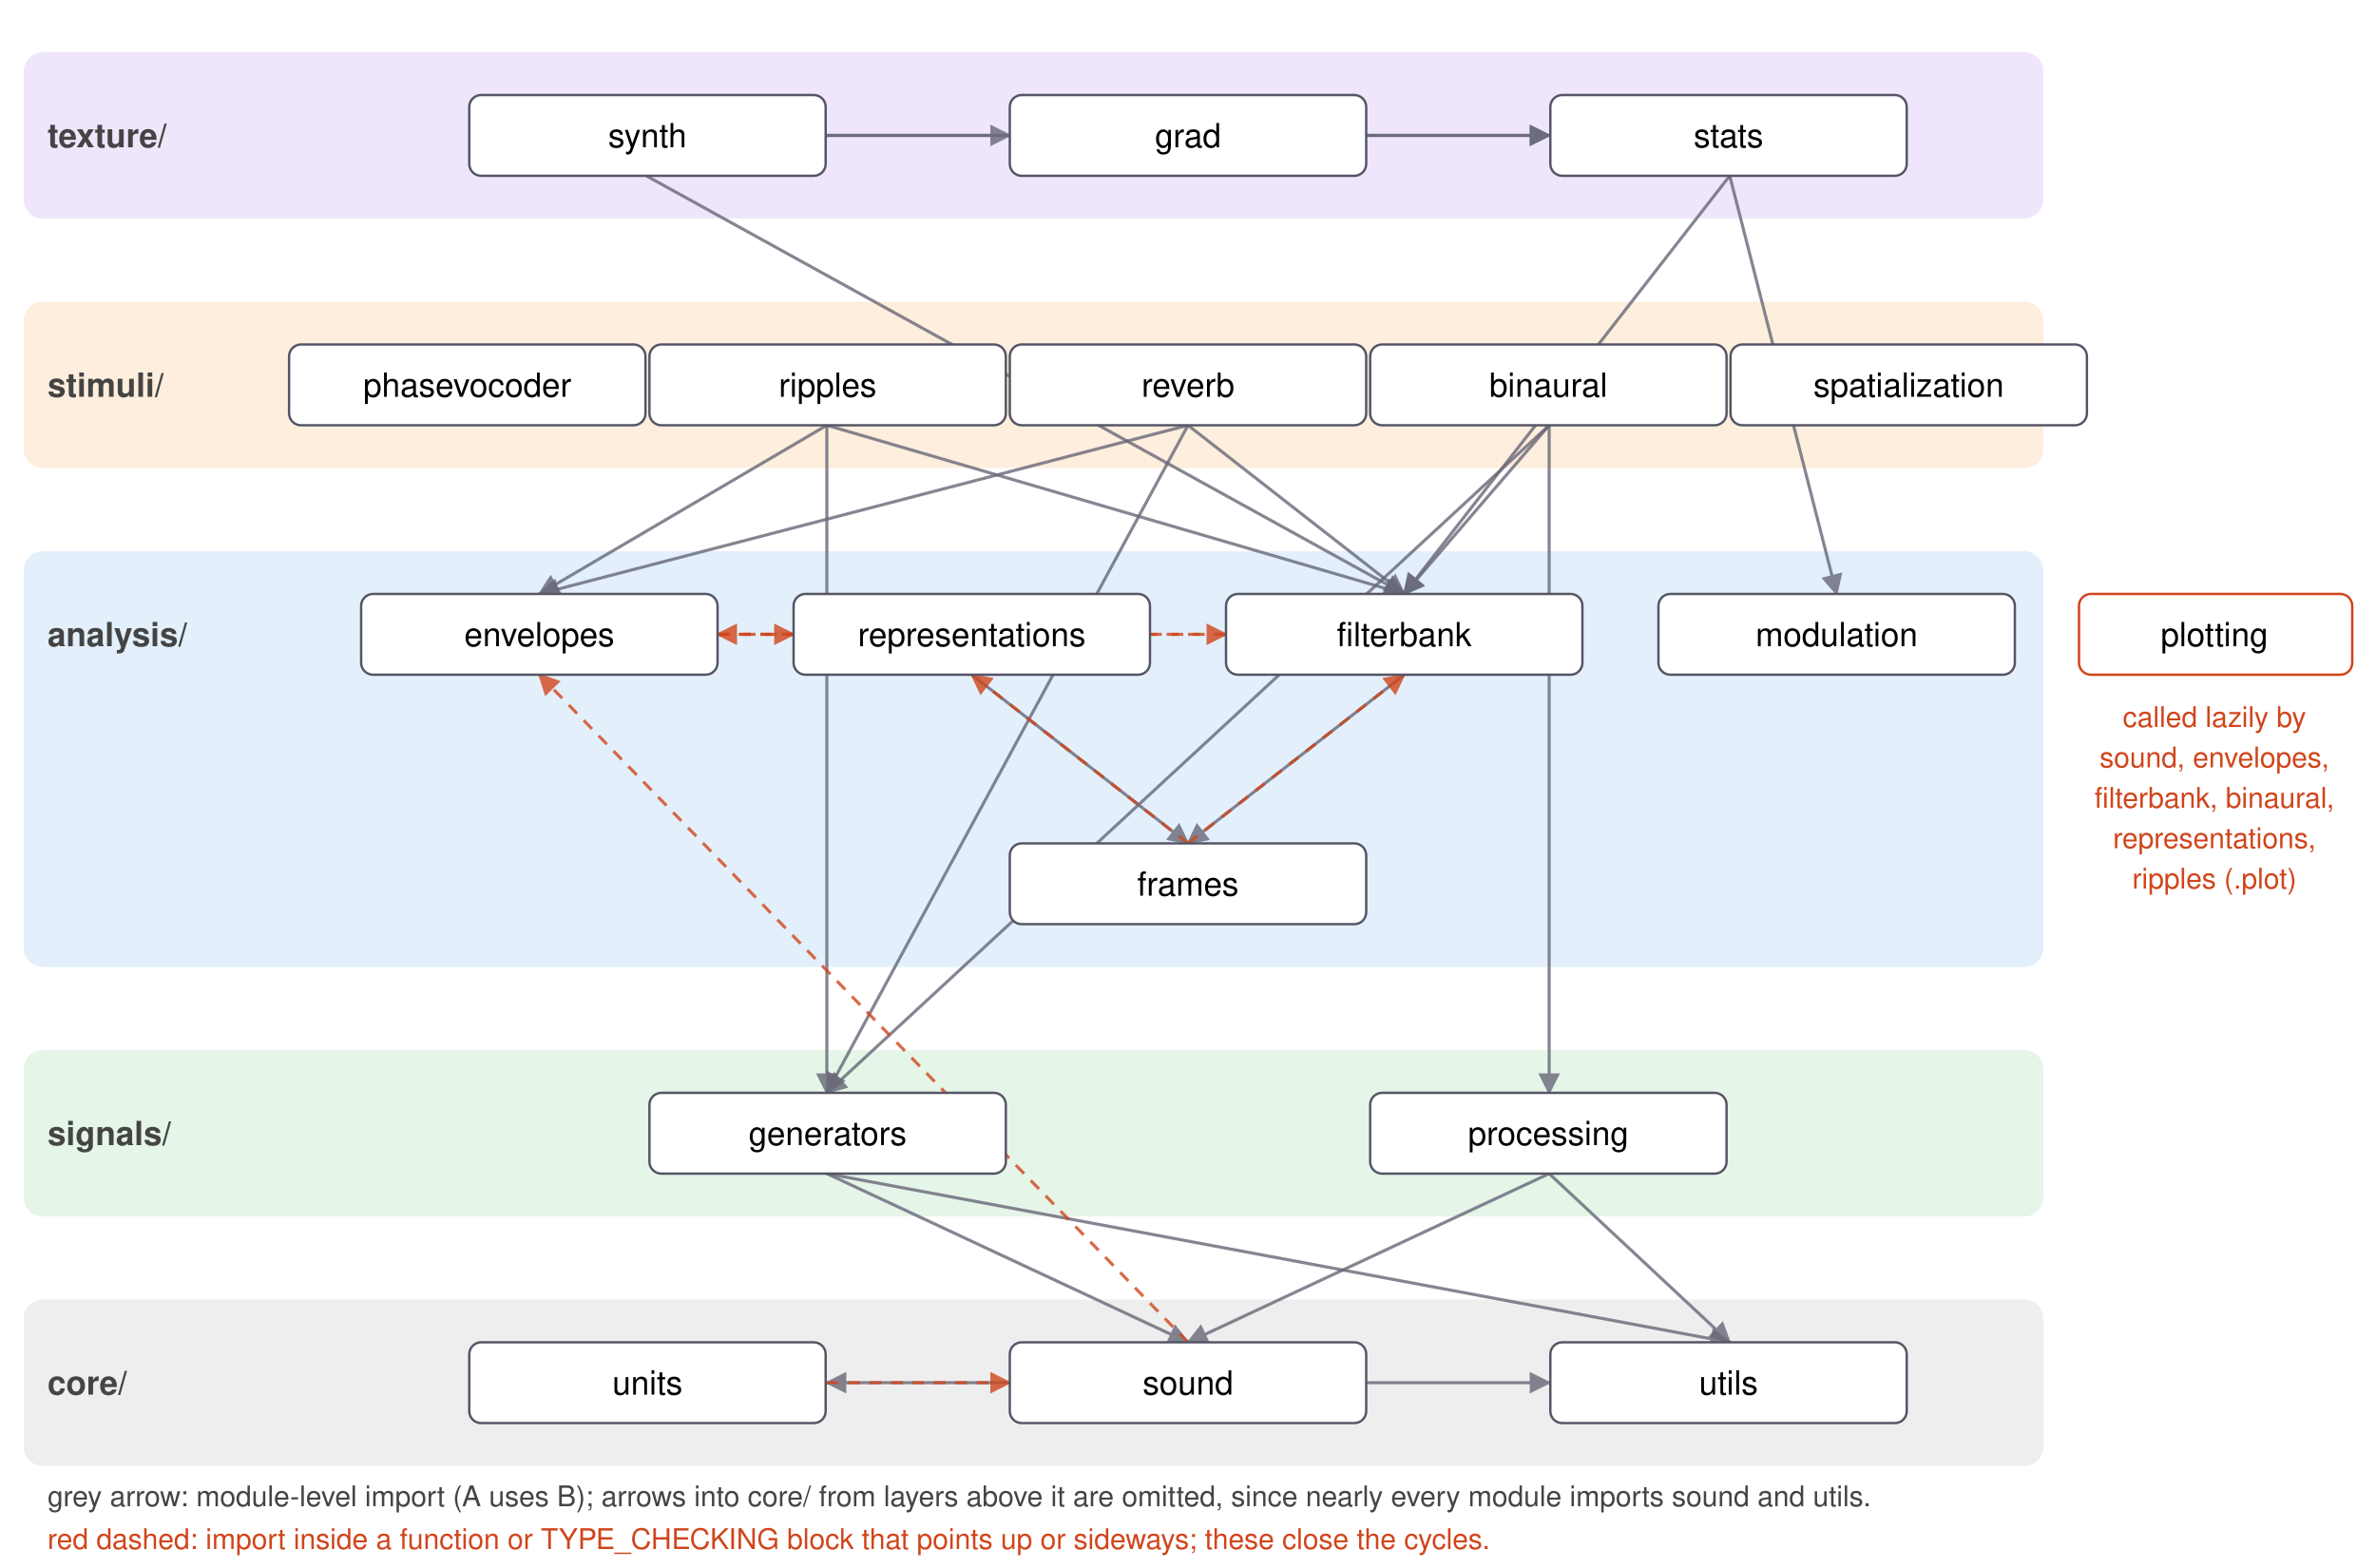
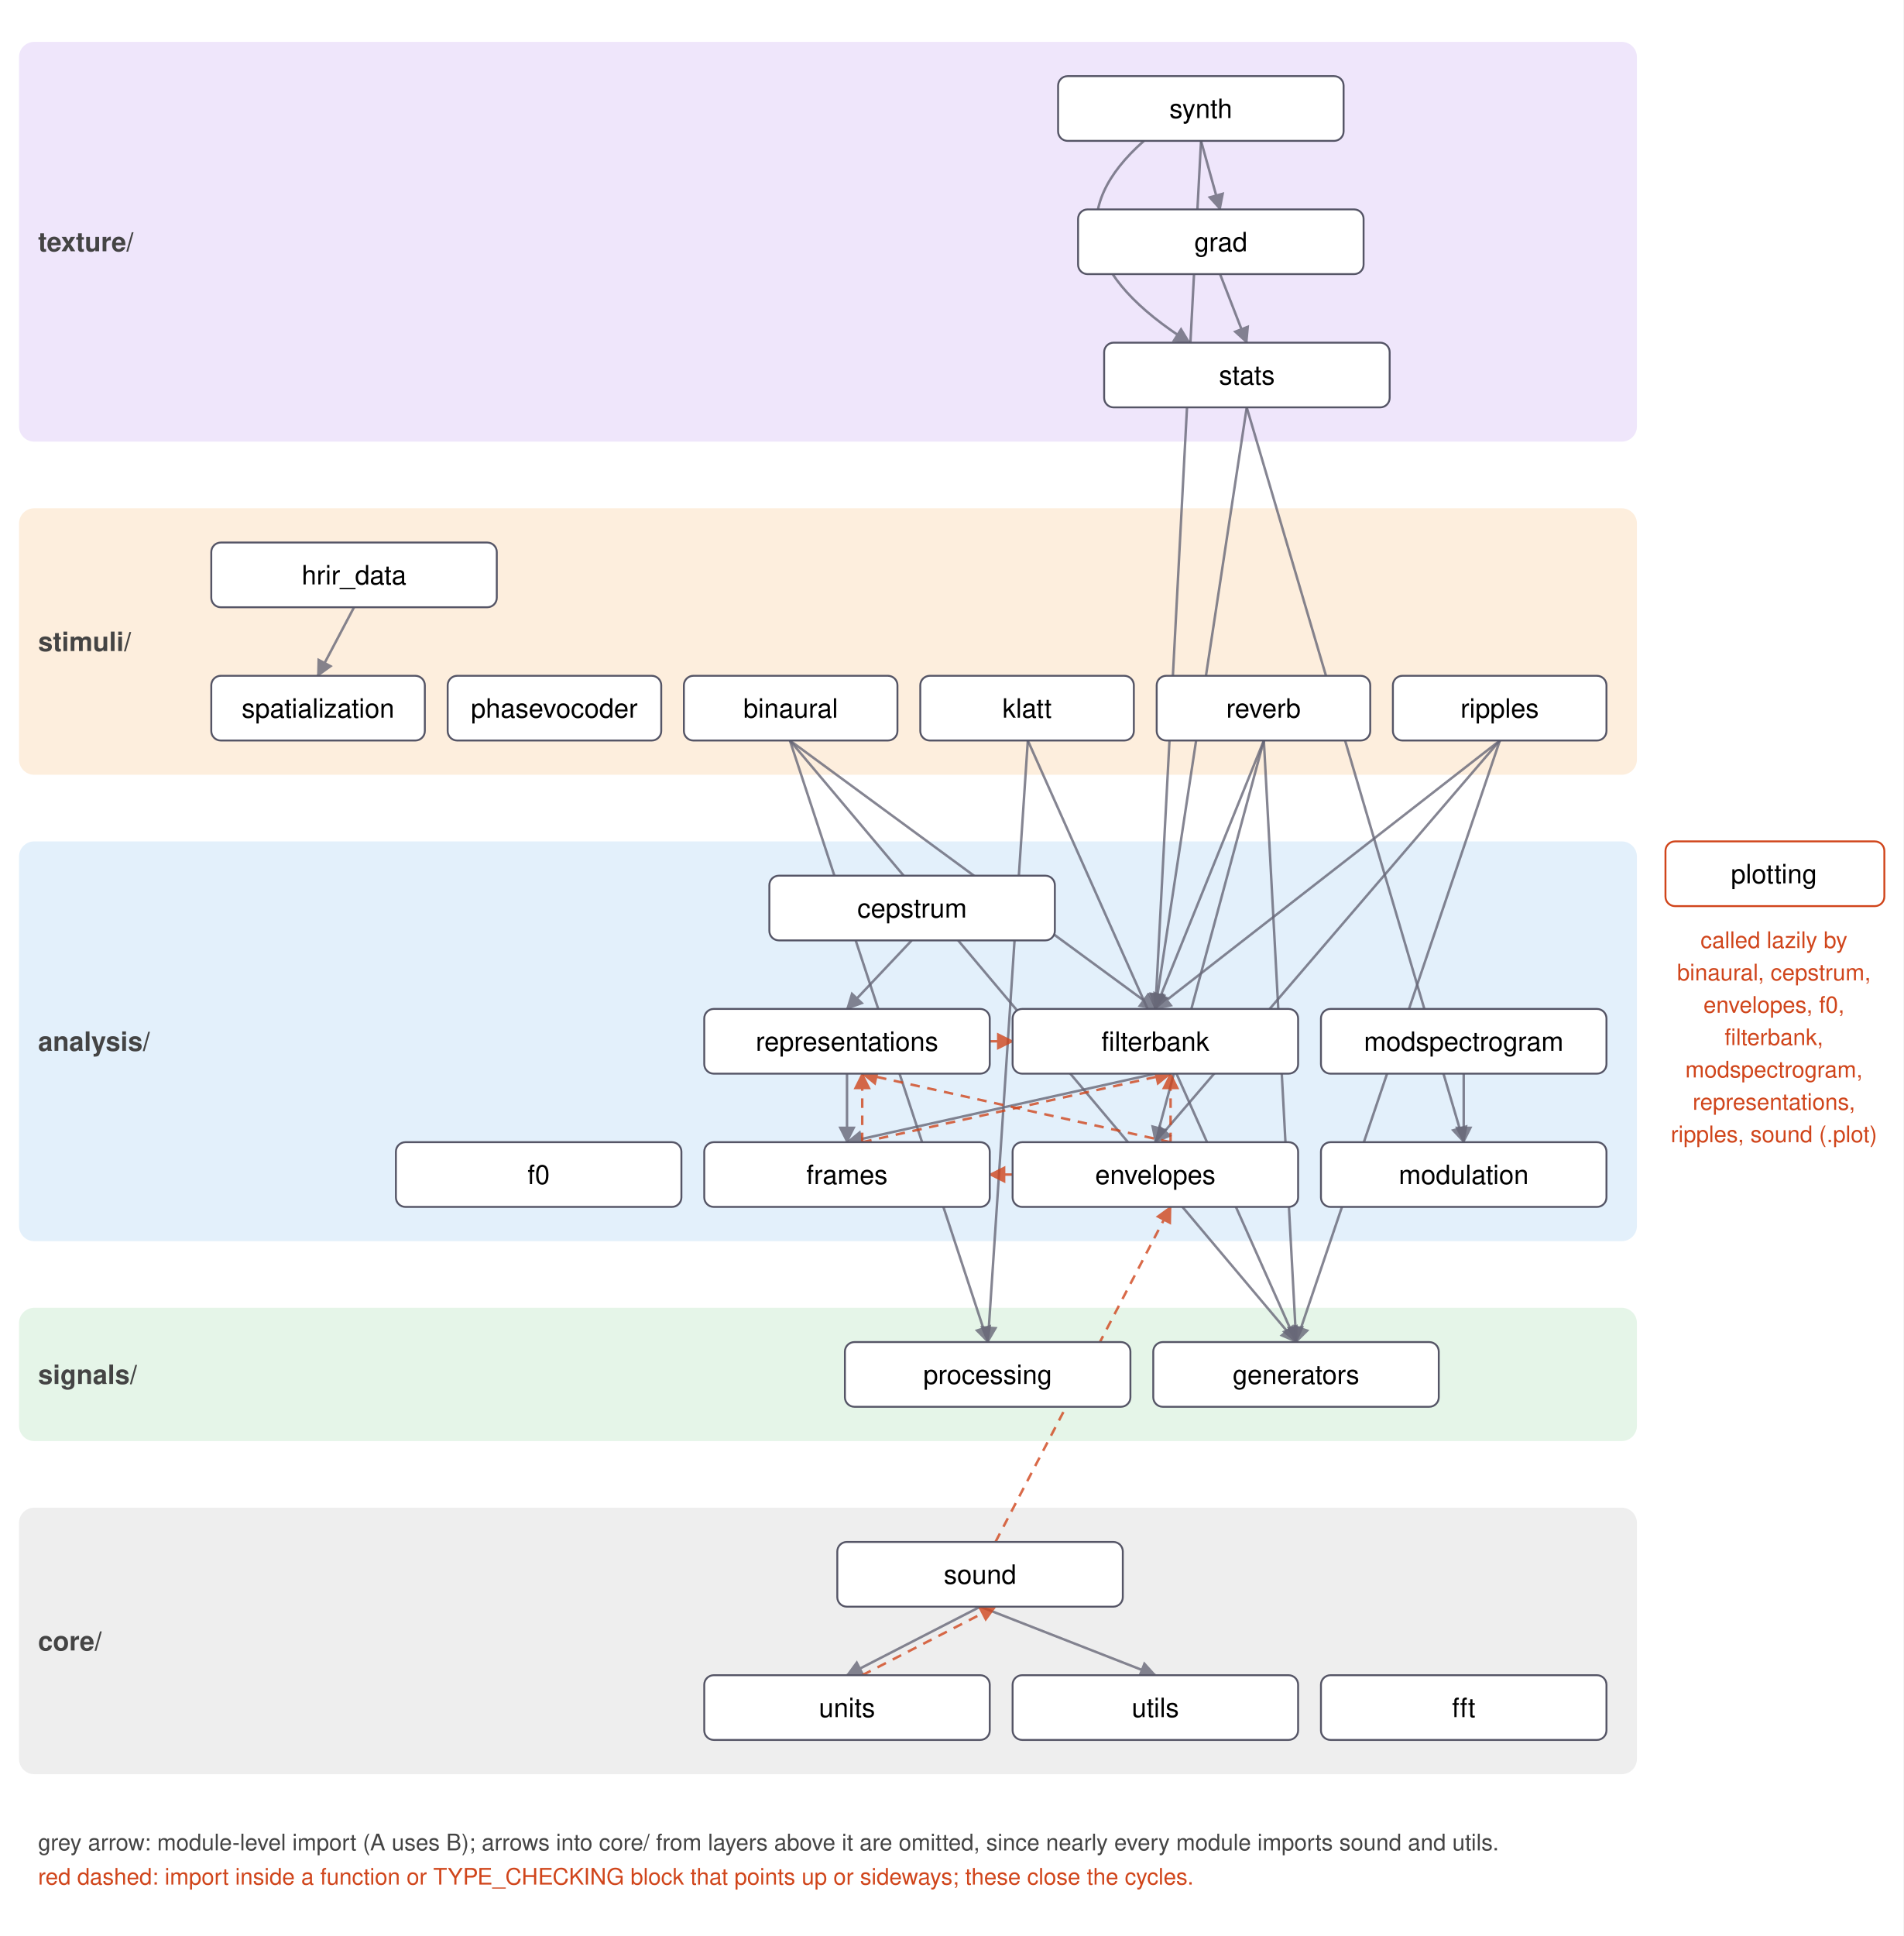
- <svg xmlns="http://www.w3.org/2000/svg" viewBox="0 0 1000 660" font-family="Helvetica,Arial,sans-serif" font-size="14">
+ <svg xmlns="http://www.w3.org/2000/svg" viewBox="0 0 1000 1017" font-family="Helvetica,Arial,sans-serif" font-size="14">
  <defs>
    <marker id="a" viewBox="0 0 10 10" refX="9" refY="5" markerWidth="7" markerHeight="7" orient="auto">
      <path d="M0,0L10,5L0,10z" fill="#667" />
    </marker>
    <marker id="r" viewBox="0 0 10 10" refX="9" refY="5" markerWidth="7" markerHeight="7" orient="auto">
      <path d="M0,0L10,5L0,10z" fill="#d0451b" />
    </marker>
  </defs>
-   <rect width="1000" height="660" fill="#ffffff" />
-   <rect x="10" y="22" width="850" height="70" rx="8" fill="#efe6fb" />
-   <text x="20" y="62" font-weight="bold" fill="#444">texture/</text>
-   <rect x="10" y="127" width="850" height="70" rx="8" fill="#fdeedd" />
-   <text x="20" y="167" font-weight="bold" fill="#444">stimuli/</text>
-   <rect x="10" y="232" width="850" height="175" rx="8" fill="#e3f0fb" />
-   <text x="20" y="272" font-weight="bold" fill="#444">analysis/</text>
-   <rect x="10" y="442" width="850" height="70" rx="8" fill="#e5f5e8" />
-   <text x="20" y="482" font-weight="bold" fill="#444">signals/</text>
-   <rect x="10" y="547" width="850" height="70" rx="8" fill="#eeeeee" />
-   <text x="20" y="587" font-weight="bold" fill="#444">core/</text>
-   <line x1="652" y1="179" x2="591" y2="250" stroke="#667" stroke-width="1.3" marker-end="url(#a)" opacity="0.8" />
-   <line x1="652" y1="179" x2="348" y2="460" stroke="#667" stroke-width="1.3" marker-end="url(#a)" opacity="0.8" />
-   <line x1="652" y1="179" x2="652" y2="460" stroke="#667" stroke-width="1.3" marker-end="url(#a)" opacity="0.8" />
-   <line x1="591" y1="284" x2="500" y2="355" stroke="#667" stroke-width="1.3" marker-end="url(#a)" opacity="0.8" />
-   <line x1="348" y1="494" x2="500" y2="565" stroke="#667" stroke-width="1.3" marker-end="url(#a)" opacity="0.8" />
-   <line x1="348" y1="494" x2="728" y2="565" stroke="#667" stroke-width="1.3" marker-end="url(#a)" opacity="0.8" />
-   <line x1="652" y1="494" x2="500" y2="565" stroke="#667" stroke-width="1.3" marker-end="url(#a)" opacity="0.8" />
-   <line x1="652" y1="494" x2="728" y2="565" stroke="#667" stroke-width="1.3" marker-end="url(#a)" opacity="0.8" />
-   <line x1="409" y1="284" x2="500" y2="355" stroke="#667" stroke-width="1.3" marker-end="url(#a)" opacity="0.8" />
-   <line x1="500" y1="179" x2="227" y2="250" stroke="#667" stroke-width="1.3" marker-end="url(#a)" opacity="0.8" />
-   <line x1="500" y1="179" x2="591" y2="250" stroke="#667" stroke-width="1.3" marker-end="url(#a)" opacity="0.8" />
-   <line x1="500" y1="179" x2="348" y2="460" stroke="#667" stroke-width="1.3" marker-end="url(#a)" opacity="0.8" />
-   <line x1="348" y1="179" x2="227" y2="250" stroke="#667" stroke-width="1.3" marker-end="url(#a)" opacity="0.8" />
-   <line x1="348" y1="179" x2="591" y2="250" stroke="#667" stroke-width="1.3" marker-end="url(#a)" opacity="0.8" />
-   <line x1="348" y1="179" x2="348" y2="460" stroke="#667" stroke-width="1.3" marker-end="url(#a)" opacity="0.8" />
-   <line x1="425" y1="582" x2="348" y2="582" stroke="#667" stroke-width="1.3" marker-end="url(#a)" opacity="0.8" />
-   <line x1="575" y1="582" x2="652" y2="582" stroke="#667" stroke-width="1.3" marker-end="url(#a)" opacity="0.8" />
-   <line x1="728" y1="74" x2="591" y2="250" stroke="#667" stroke-width="1.3" marker-end="url(#a)" opacity="0.8" />
-   <line x1="728" y1="74" x2="773" y2="250" stroke="#667" stroke-width="1.3" marker-end="url(#a)" opacity="0.8" />
-   <line x1="575" y1="57" x2="652" y2="57" stroke="#667" stroke-width="1.3" marker-end="url(#a)" opacity="0.8" />
-   <line x1="272" y1="74" x2="591" y2="250" stroke="#667" stroke-width="1.3" marker-end="url(#a)" opacity="0.8" />
-   <line x1="348" y1="57" x2="652" y2="57" stroke="#667" stroke-width="1.3" marker-end="url(#a)" opacity="0.8" />
-   <line x1="348" y1="57" x2="425" y2="57" stroke="#667" stroke-width="1.3" marker-end="url(#a)" opacity="0.8" />
-   <line x1="500" y1="565" x2="227" y2="284" stroke="#d0451b" stroke-width="1.3" stroke-dasharray="5,4" marker-end="url(#r)" opacity="0.8" />
-   <line x1="348" y1="582" x2="425" y2="582" stroke="#d0451b" stroke-width="1.3" stroke-dasharray="5,4" marker-end="url(#r)" opacity="0.8" />
-   <line x1="500" y1="355" x2="591" y2="284" stroke="#d0451b" stroke-width="1.3" stroke-dasharray="5,4" marker-end="url(#r)" opacity="0.8" />
-   <line x1="500" y1="355" x2="409" y2="284" stroke="#d0451b" stroke-width="1.3" stroke-dasharray="5,4" marker-end="url(#r)" opacity="0.8" />
-   <line x1="302" y1="267" x2="516" y2="267" stroke="#d0451b" stroke-width="1.3" stroke-dasharray="5,4" marker-end="url(#r)" opacity="0.8" />
-   <line x1="302" y1="267" x2="334" y2="267" stroke="#d0451b" stroke-width="1.3" stroke-dasharray="5,4" marker-end="url(#r)" opacity="0.8" />
-   <line x1="516" y1="267" x2="302" y2="267" stroke="#d0451b" stroke-width="1.3" stroke-dasharray="5,4" marker-end="url(#r)" opacity="0.8" />
-   <rect x="197.5" y="40" width="150" height="34" rx="5" fill="#fff" stroke="#556" />
-   <text x="272.5" y="62" text-anchor="middle">synth</text>
-   <rect x="425.0" y="40" width="150" height="34" rx="5" fill="#fff" stroke="#556" />
-   <text x="500.0" y="62" text-anchor="middle">grad</text>
-   <rect x="652.5" y="40" width="150" height="34" rx="5" fill="#fff" stroke="#556" />
-   <text x="727.5" y="62" text-anchor="middle">stats</text>
-   <rect x="121.667" y="145" width="150" height="34" rx="5" fill="#fff" stroke="#556" />
-   <text x="196.667" y="167" text-anchor="middle">phasevocoder</text>
-   <rect x="273.333" y="145" width="150" height="34" rx="5" fill="#fff" stroke="#556" />
-   <text x="348.333" y="167" text-anchor="middle">ripples</text>
-   <rect x="425.0" y="145" width="150" height="34" rx="5" fill="#fff" stroke="#556" />
-   <text x="500.0" y="167" text-anchor="middle">reverb</text>
-   <rect x="576.667" y="145" width="150" height="34" rx="5" fill="#fff" stroke="#556" />
-   <text x="651.667" y="167" text-anchor="middle">binaural</text>
-   <rect x="728.333" y="145" width="150" height="34" rx="5" fill="#fff" stroke="#556" />
-   <text x="803.333" y="167" text-anchor="middle">spatialization</text>
-   <rect x="152.0" y="250" width="150" height="34" rx="5" fill="#fff" stroke="#556" />
-   <text x="227.0" y="272" text-anchor="middle">envelopes</text>
-   <rect x="334.0" y="250" width="150" height="34" rx="5" fill="#fff" stroke="#556" />
-   <text x="409.0" y="272" text-anchor="middle">representations</text>
-   <rect x="516.0" y="250" width="150" height="34" rx="5" fill="#fff" stroke="#556" />
-   <text x="591.0" y="272" text-anchor="middle">filterbank</text>
-   <rect x="698.0" y="250" width="150" height="34" rx="5" fill="#fff" stroke="#556" />
-   <text x="773.0" y="272" text-anchor="middle">modulation</text>
-   <rect x="425.0" y="355" width="150" height="34" rx="5" fill="#fff" stroke="#556" />
-   <text x="500.0" y="377" text-anchor="middle">frames</text>
-   <rect x="273.333" y="460" width="150" height="34" rx="5" fill="#fff" stroke="#556" />
-   <text x="348.333" y="482" text-anchor="middle">generators</text>
-   <rect x="576.667" y="460" width="150" height="34" rx="5" fill="#fff" stroke="#556" />
-   <text x="651.667" y="482" text-anchor="middle">processing</text>
-   <rect x="197.5" y="565" width="150" height="34" rx="5" fill="#fff" stroke="#556" />
-   <text x="272.5" y="587" text-anchor="middle">units</text>
-   <rect x="425.0" y="565" width="150" height="34" rx="5" fill="#fff" stroke="#556" />
-   <text x="500.0" y="587" text-anchor="middle">sound</text>
-   <rect x="652.5" y="565" width="150" height="34" rx="5" fill="#fff" stroke="#556" />
-   <text x="727.5" y="587" text-anchor="middle">utils</text>
-   <rect x="875" y="250" width="115" height="34" rx="5" fill="#fff" stroke="#d0451b" />
-   <text x="932" y="272" text-anchor="middle">plotting</text>
-   <text x="932" y="306" text-anchor="middle" font-size="12" fill="#d0451b">called lazily by</text>
-   <text x="932" y="323" text-anchor="middle" font-size="12" fill="#d0451b">sound, envelopes,</text>
-   <text x="932" y="340" text-anchor="middle" font-size="12" fill="#d0451b">filterbank, binaural,</text>
-   <text x="932" y="357" text-anchor="middle" font-size="12" fill="#d0451b">representations,</text>
-   <text x="932" y="374" text-anchor="middle" font-size="12" fill="#d0451b">ripples (.plot)</text>
-   <text x="20" y="634" font-size="12" fill="#444">grey arrow: module-level import (A uses B); arrows into core/ from layers above it are omitted, since nearly every module imports sound and utils.</text>
-   <text x="20" y="652" font-size="12" fill="#d0451b">red dashed: import inside a function or TYPE_CHECKING block that points up or sideways; these close the cycles.</text>
+   <rect width="1000" height="1017" fill="#ffffff" />
+   <rect x="10" y="792" width="850" height="140" rx="8" fill="#eeeeee" />
+   <text x="20" y="867" font-weight="bold" fill="#444">core/</text>
+   <rect x="10" y="687" width="850" height="70" rx="8" fill="#e5f5e8" />
+   <text x="20" y="727" font-weight="bold" fill="#444">signals/</text>
+   <rect x="10" y="442" width="850" height="210" rx="8" fill="#e3f0fb" />
+   <text x="20" y="552" font-weight="bold" fill="#444">analysis/</text>
+   <rect x="10" y="267" width="850" height="140" rx="8" fill="#fdeedd" />
+   <text x="20" y="342" font-weight="bold" fill="#444">stimuli/</text>
+   <rect x="10" y="22" width="850" height="210" rx="8" fill="#efe6fb" />
+   <text x="20" y="132" font-weight="bold" fill="#444">texture/</text>
+   <line x1="479" y1="494" x2="445" y2="530" stroke="#667" stroke-width="1.3" marker-end="url(#a)" opacity="0.8" />
+   <line x1="607" y1="564" x2="445" y2="600" stroke="#667" stroke-width="1.3" marker-end="url(#a)" opacity="0.8" />
+   <line x1="769" y1="564" x2="769" y2="600" stroke="#667" stroke-width="1.3" marker-end="url(#a)" opacity="0.8" />
+   <line x1="445" y1="564" x2="445" y2="600" stroke="#667" stroke-width="1.3" marker-end="url(#a)" opacity="0.8" />
+   <line x1="515" y1="844" x2="445" y2="880" stroke="#667" stroke-width="1.3" marker-end="url(#a)" opacity="0.8" />
+   <line x1="515" y1="844" x2="607" y2="880" stroke="#667" stroke-width="1.3" marker-end="url(#a)" opacity="0.8" />
+   <line x1="415" y1="389" x2="607" y2="530" stroke="#667" stroke-width="1.3" marker-end="url(#a)" opacity="0.8" />
+   <line x1="415" y1="389" x2="681" y2="705" stroke="#667" stroke-width="1.3" marker-end="url(#a)" opacity="0.8" />
+   <line x1="415" y1="389" x2="519" y2="705" stroke="#667" stroke-width="1.3" marker-end="url(#a)" opacity="0.8" />
+   <line x1="186" y1="319" x2="167" y2="355" stroke="#667" stroke-width="1.3" marker-end="url(#a)" opacity="0.8" />
+   <line x1="540" y1="389" x2="681" y2="705" stroke="#667" stroke-width="1.3" marker-end="url(#a)" opacity="0.8" />
+   <line x1="540" y1="389" x2="519" y2="705" stroke="#667" stroke-width="1.3" marker-end="url(#a)" opacity="0.8" />
+   <line x1="664" y1="389" x2="607" y2="600" stroke="#667" stroke-width="1.3" marker-end="url(#a)" opacity="0.8" />
+   <line x1="664" y1="389" x2="607" y2="530" stroke="#667" stroke-width="1.3" marker-end="url(#a)" opacity="0.8" />
+   <line x1="664" y1="389" x2="681" y2="705" stroke="#667" stroke-width="1.3" marker-end="url(#a)" opacity="0.8" />
+   <line x1="788" y1="389" x2="607" y2="600" stroke="#667" stroke-width="1.3" marker-end="url(#a)" opacity="0.8" />
+   <line x1="788" y1="389" x2="607" y2="530" stroke="#667" stroke-width="1.3" marker-end="url(#a)" opacity="0.8" />
+   <line x1="788" y1="389" x2="681" y2="705" stroke="#667" stroke-width="1.3" marker-end="url(#a)" opacity="0.8" />
+   <line x1="641" y1="144" x2="655" y2="180" stroke="#667" stroke-width="1.3" marker-end="url(#a)" opacity="0.8" />
+   <line x1="655" y1="214" x2="607" y2="530" stroke="#667" stroke-width="1.3" marker-end="url(#a)" opacity="0.8" />
+   <line x1="655" y1="214" x2="769" y2="600" stroke="#667" stroke-width="1.3" marker-end="url(#a)" opacity="0.8" />
+   <line x1="631" y1="74" x2="607" y2="530" stroke="#667" stroke-width="1.3" marker-end="url(#a)" opacity="0.8" />
+   <line x1="631" y1="74" x2="641" y2="110" stroke="#667" stroke-width="1.3" marker-end="url(#a)" opacity="0.8" />
+   <path d="M601,74 Q541,127 625,180" fill="none" stroke="#667" stroke-width="1.3" marker-end="url(#a)" opacity="0.8" />
+   <line x1="615" y1="600" x2="615" y2="564" stroke="#d0451b" stroke-width="1.3" stroke-dasharray="5,4" marker-end="url(#r)" opacity="0.8" />
+   <line x1="532" y1="617" x2="520" y2="617" stroke="#d0451b" stroke-width="1.3" stroke-dasharray="5,4" marker-end="url(#r)" opacity="0.8" />
+   <line x1="615" y1="600" x2="453" y2="564" stroke="#d0451b" stroke-width="1.3" stroke-dasharray="5,4" marker-end="url(#r)" opacity="0.8" />
+   <line x1="453" y1="600" x2="615" y2="564" stroke="#d0451b" stroke-width="1.3" stroke-dasharray="5,4" marker-end="url(#r)" opacity="0.8" />
+   <line x1="453" y1="600" x2="453" y2="564" stroke="#d0451b" stroke-width="1.3" stroke-dasharray="5,4" marker-end="url(#r)" opacity="0.8" />
+   <line x1="520" y1="547" x2="532" y2="547" stroke="#d0451b" stroke-width="1.3" stroke-dasharray="5,4" marker-end="url(#r)" opacity="0.8" />
+   <line x1="523" y1="810" x2="615" y2="634" stroke="#d0451b" stroke-width="1.3" stroke-dasharray="5,4" marker-end="url(#r)" opacity="0.8" />
+   <line x1="453" y1="880" x2="523" y2="844" stroke="#d0451b" stroke-width="1.3" stroke-dasharray="5,4" marker-end="url(#r)" opacity="0.8" />
+   <rect x="404.2" y="460" width="150.0" height="34" rx="5" fill="#fff" stroke="#556" />
+   <text x="479.2" y="482" text-anchor="middle">cepstrum</text>
+   <rect x="532.0" y="600" width="150.0" height="34" rx="5" fill="#fff" stroke="#556" />
+   <text x="607.0" y="622" text-anchor="middle">envelopes</text>
+   <rect x="208.0" y="600" width="150.0" height="34" rx="5" fill="#fff" stroke="#556" />
+   <text x="283.0" y="622" text-anchor="middle">f0</text>
+   <rect x="532.0" y="530" width="150.0" height="34" rx="5" fill="#fff" stroke="#556" />
+   <text x="607.0" y="552" text-anchor="middle">filterbank</text>
+   <rect x="370.0" y="600" width="150.0" height="34" rx="5" fill="#fff" stroke="#556" />
+   <text x="445.0" y="622" text-anchor="middle">frames</text>
+   <rect x="694.0" y="530" width="150.0" height="34" rx="5" fill="#fff" stroke="#556" />
+   <text x="769.0" y="552" text-anchor="middle">modspectrogram</text>
+   <rect x="694.0" y="600" width="150.0" height="34" rx="5" fill="#fff" stroke="#556" />
+   <text x="769.0" y="622" text-anchor="middle">modulation</text>
+   <rect x="370.0" y="530" width="150.0" height="34" rx="5" fill="#fff" stroke="#556" />
+   <text x="445.0" y="552" text-anchor="middle">representations</text>
+   <rect x="694.0" y="880" width="150.0" height="34" rx="5" fill="#fff" stroke="#556" />
+   <text x="769.0" y="902" text-anchor="middle">fft</text>
+   <rect x="439.9" y="810" width="150.0" height="34" rx="5" fill="#fff" stroke="#556" />
+   <text x="514.9" y="832" text-anchor="middle">sound</text>
+   <rect x="370.0" y="880" width="150.0" height="34" rx="5" fill="#fff" stroke="#556" />
+   <text x="445.0" y="902" text-anchor="middle">units</text>
+   <rect x="532.0" y="880" width="150.0" height="34" rx="5" fill="#fff" stroke="#556" />
+   <text x="607.0" y="902" text-anchor="middle">utils</text>
+   <rect x="605.9" y="705" width="150.0" height="34" rx="5" fill="#fff" stroke="#556" />
+   <text x="680.9" y="727" text-anchor="middle">generators</text>
+   <rect x="443.9" y="705" width="150.0" height="34" rx="5" fill="#fff" stroke="#556" />
+   <text x="518.9" y="727" text-anchor="middle">processing</text>
+   <rect x="359.3" y="355" width="112.2" height="34" rx="5" fill="#fff" stroke="#556" />
+   <text x="415.4" y="377" text-anchor="middle">binaural</text>
+   <rect x="111.0" y="285" width="150.0" height="34" rx="5" fill="#fff" stroke="#556" />
+   <text x="186.0" y="307" text-anchor="middle">hrir_data</text>
+   <rect x="483.5" y="355" width="112.2" height="34" rx="5" fill="#fff" stroke="#556" />
+   <text x="539.6" y="377" text-anchor="middle">klatt</text>
+   <rect x="235.2" y="355" width="112.2" height="34" rx="5" fill="#fff" stroke="#556" />
+   <text x="291.2" y="377" text-anchor="middle">phasevocoder</text>
+   <rect x="607.7" y="355" width="112.2" height="34" rx="5" fill="#fff" stroke="#556" />
+   <text x="663.8" y="377" text-anchor="middle">reverb</text>
+   <rect x="731.8" y="355" width="112.2" height="34" rx="5" fill="#fff" stroke="#556" />
+   <text x="787.9" y="377" text-anchor="middle">ripples</text>
+   <rect x="111.0" y="355" width="112.2" height="34" rx="5" fill="#fff" stroke="#556" />
+   <text x="167.1" y="377" text-anchor="middle">spatialization</text>
+   <rect x="566.4" y="110" width="150.0" height="34" rx="5" fill="#fff" stroke="#556" />
+   <text x="641.4" y="132" text-anchor="middle">grad</text>
+   <rect x="580.1" y="180" width="150.0" height="34" rx="5" fill="#fff" stroke="#556" />
+   <text x="655.1" y="202" text-anchor="middle">stats</text>
+   <rect x="555.9" y="40" width="150.0" height="34" rx="5" fill="#fff" stroke="#556" />
+   <text x="630.9" y="62" text-anchor="middle">synth</text>
+   <rect x="875" y="442" width="115" height="34" rx="5" fill="#fff" stroke="#d0451b" />
+   <text x="932" y="464" text-anchor="middle">plotting</text>
+   <text x="932" y="498" text-anchor="middle" font-size="12" fill="#d0451b">called lazily by</text>
+   <text x="932" y="515" text-anchor="middle" font-size="12" fill="#d0451b">binaural, cepstrum,</text>
+   <text x="932" y="532" text-anchor="middle" font-size="12" fill="#d0451b">envelopes, f0,</text>
+   <text x="932" y="549" text-anchor="middle" font-size="12" fill="#d0451b">filterbank,</text>
+   <text x="932" y="566" text-anchor="middle" font-size="12" fill="#d0451b">modspectrogram,</text>
+   <text x="932" y="583" text-anchor="middle" font-size="12" fill="#d0451b">representations,</text>
+   <text x="932" y="600" text-anchor="middle" font-size="12" fill="#d0451b">ripples, sound (.plot)</text>
+   <text x="20" y="972" font-size="12" fill="#444">grey arrow: module-level import (A uses B); arrows into core/ from layers above it are omitted, since nearly every module imports sound and utils.</text>
+   <text x="20" y="990" font-size="12" fill="#d0451b">red dashed: import inside a function or TYPE_CHECKING block that points up or sideways; these close the cycles.</text>
</svg>
